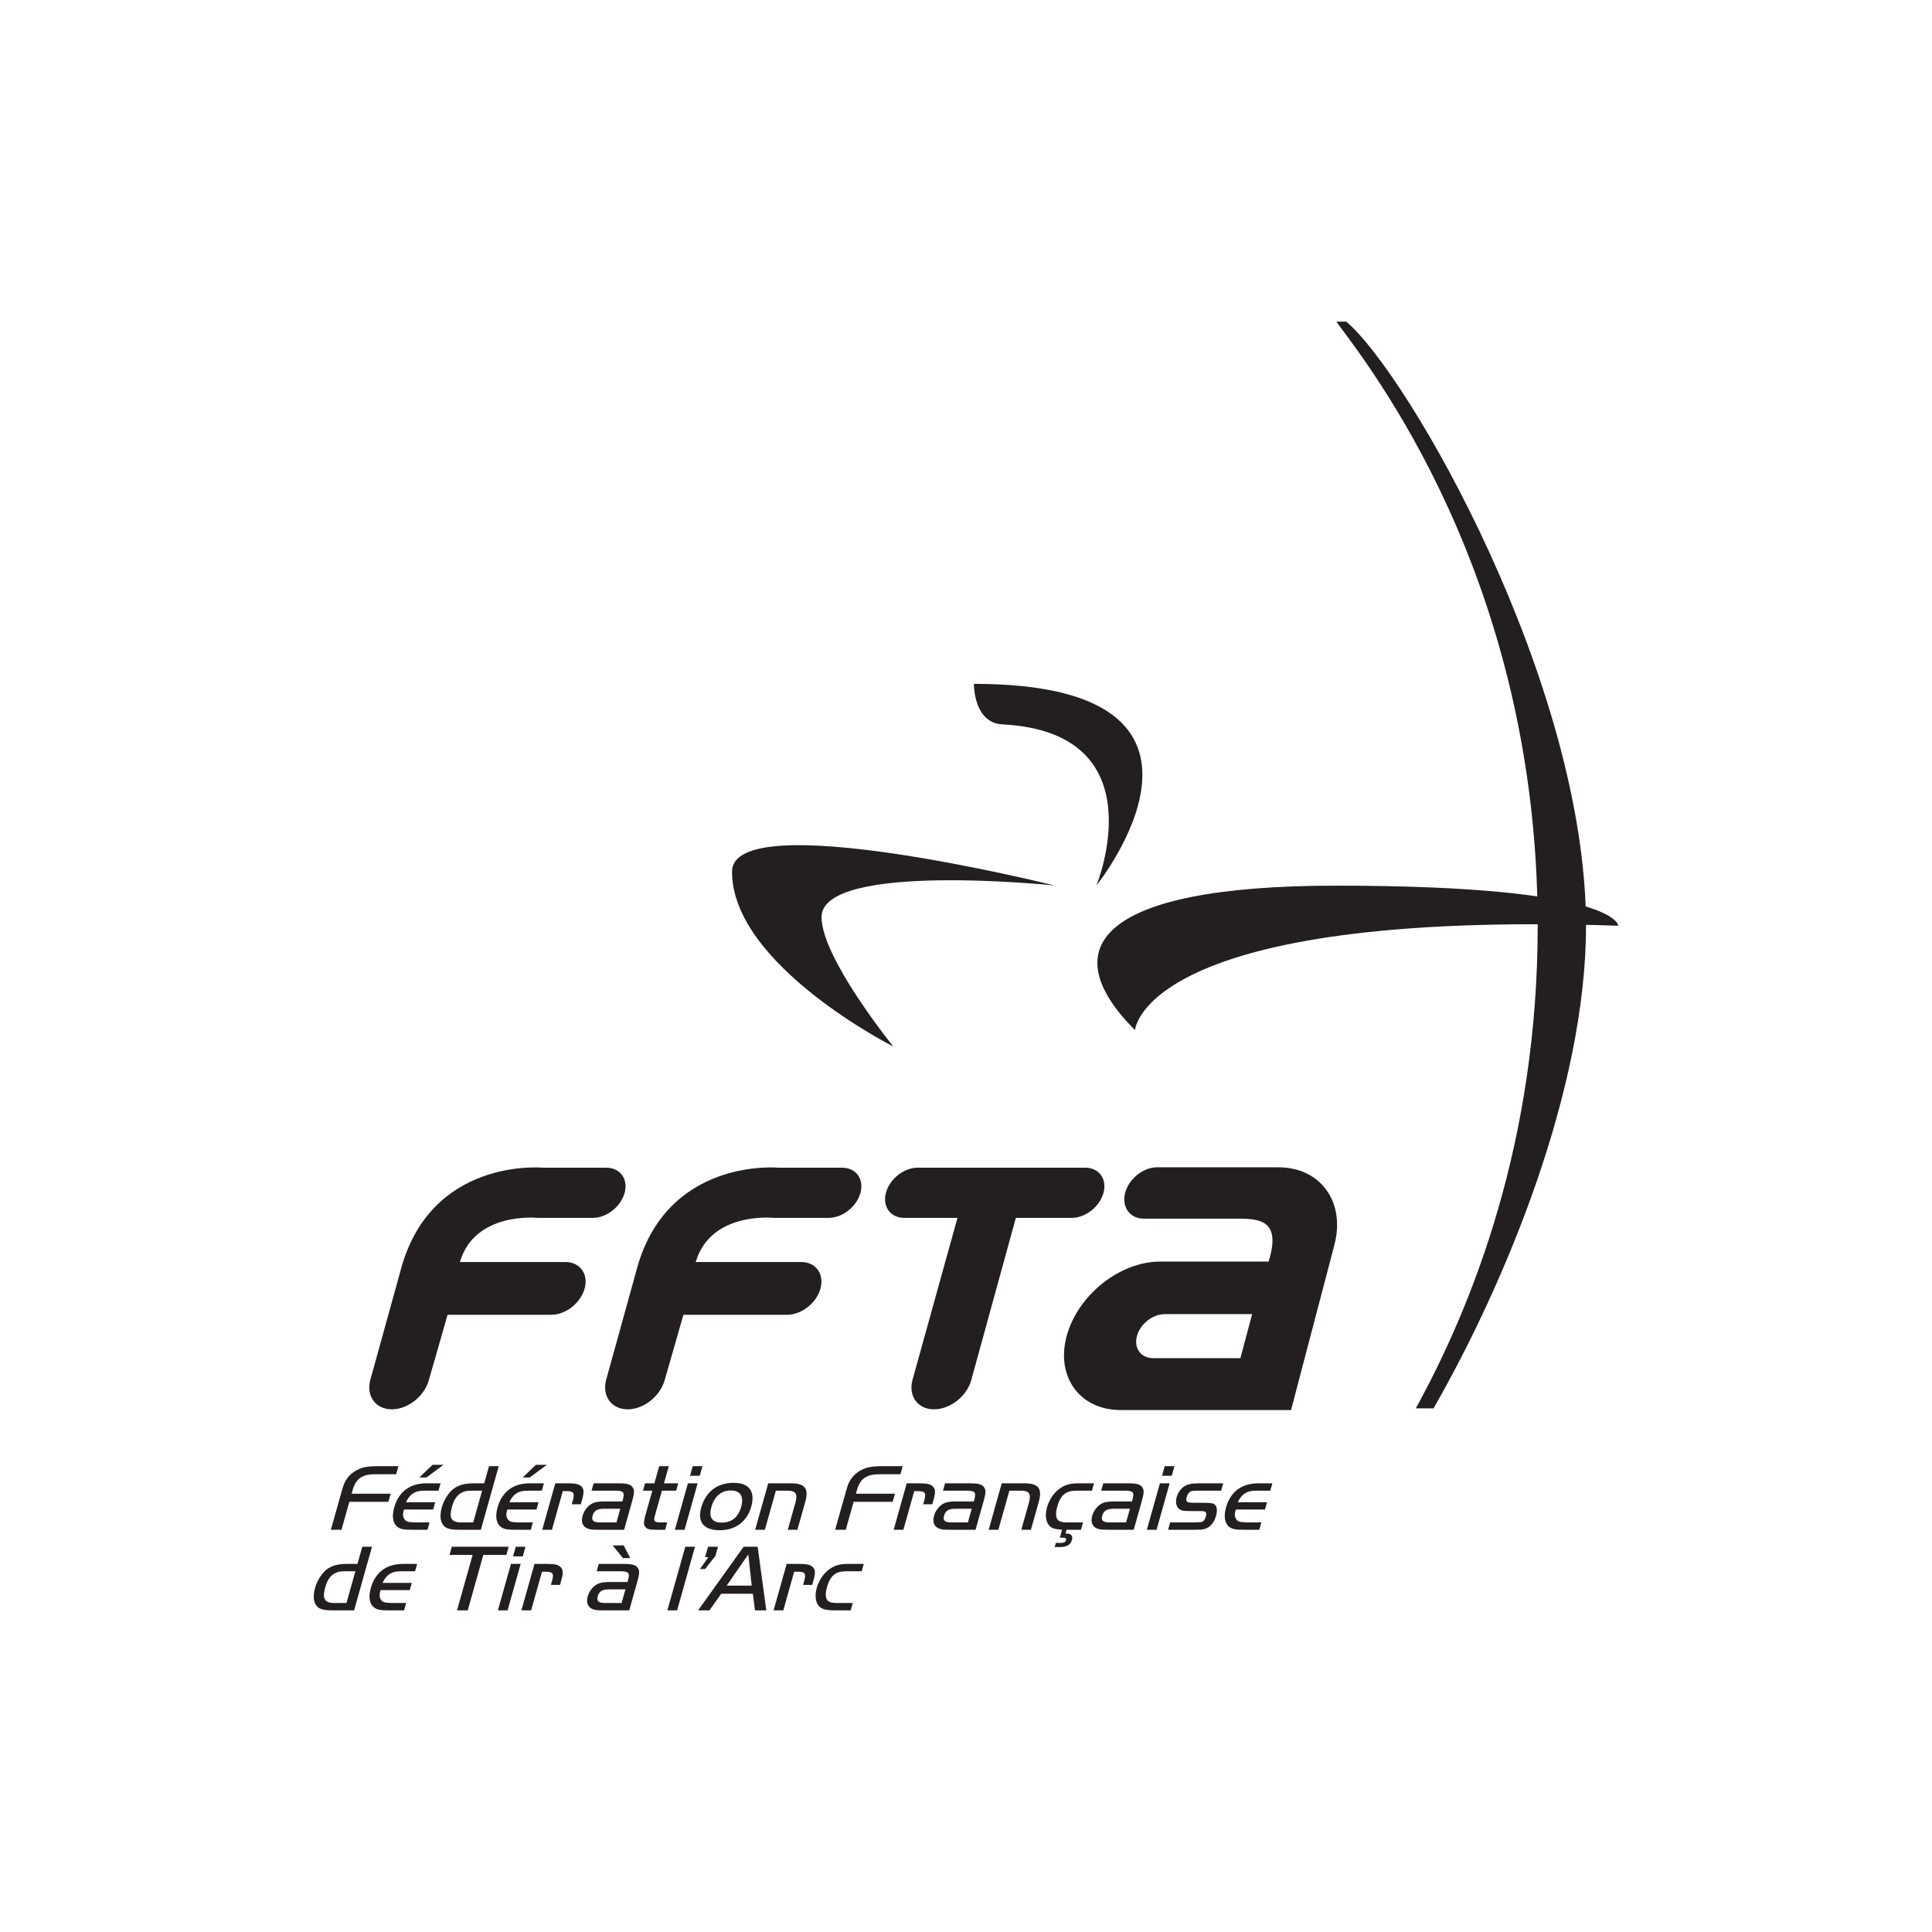
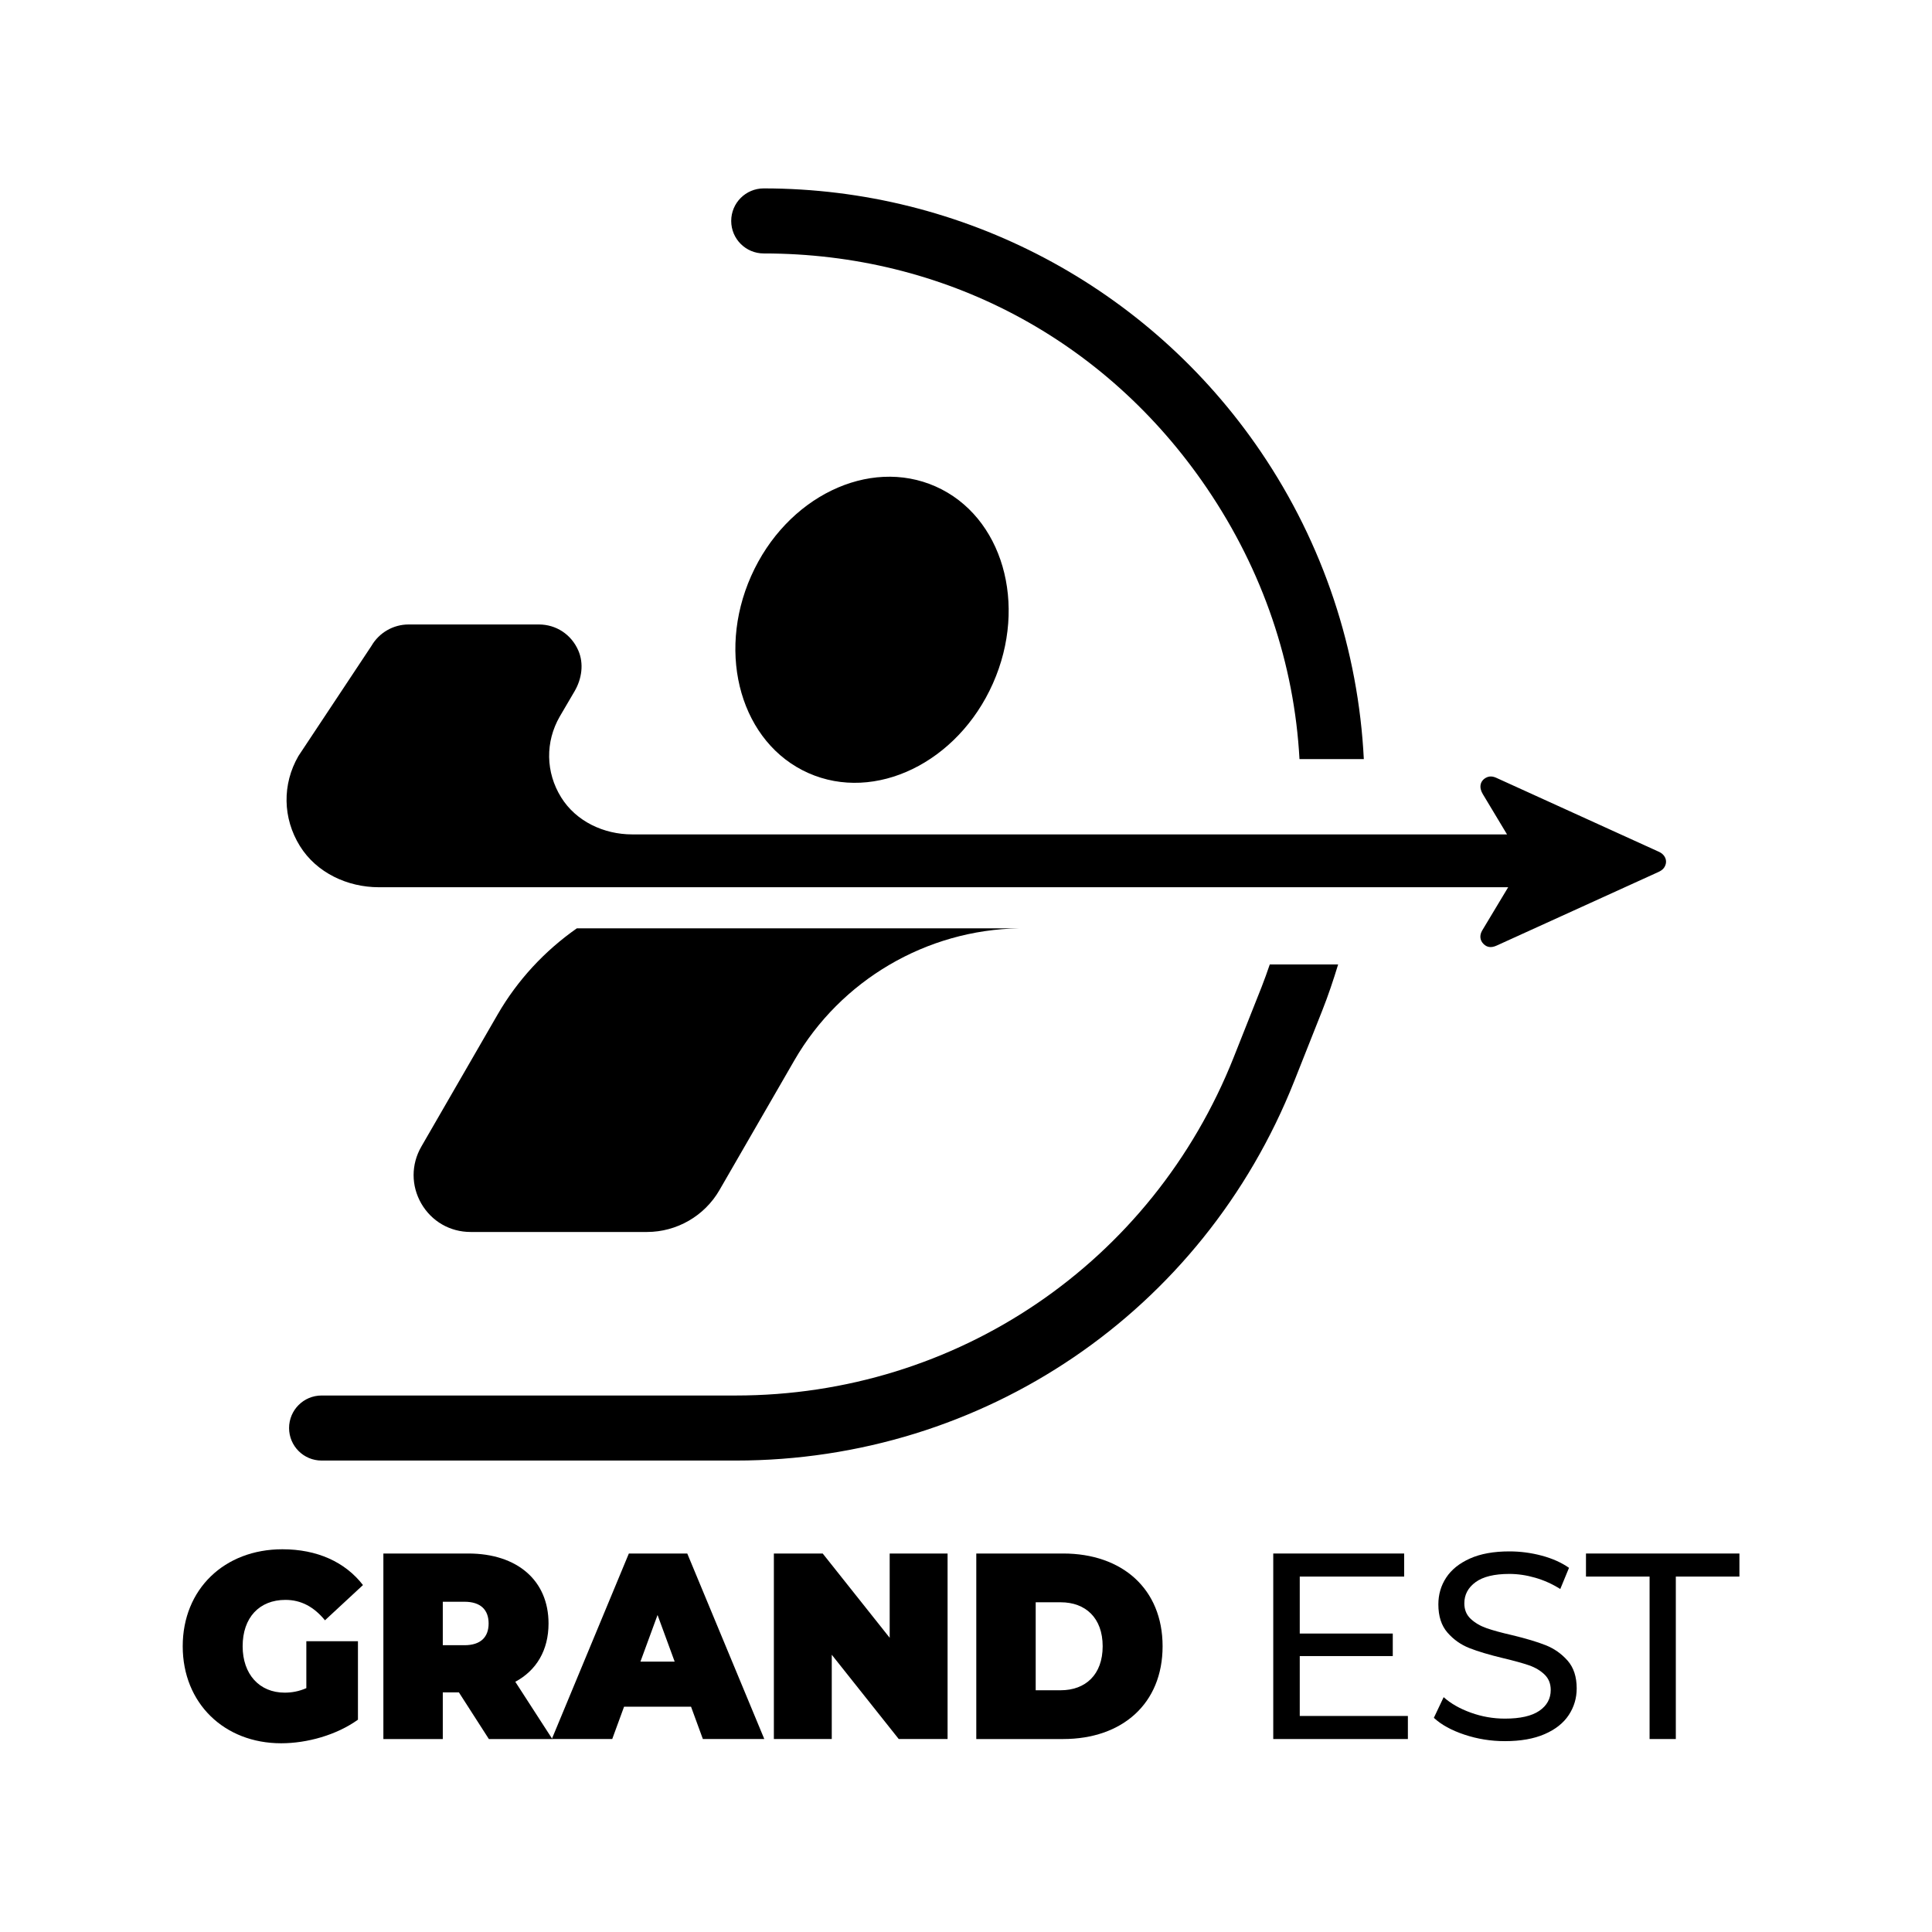
- <svg xmlns="http://www.w3.org/2000/svg" width="100%" height="100%" viewBox="0 0 512 512" version="1.1" xml:space="preserve" style="fill-rule:evenodd;clip-rule:evenodd;stroke-linejoin:round;stroke-miterlimit:2;">
-   <g transform="matrix(0.753004,0,0,0.753004,82.9445,-11.217)">
-     <path d="M232.597,255.572C232.597,255.572 232.415,269.306 242.598,269.828C297.793,272.663 275.727,326.524 275.727,326.524C275.727,326.524 332.757,255.572 232.597,255.572" style="fill:rgb(35,31,32);" />
-   </g>
-   <g transform="matrix(-0.532459,-0.53245,-0.53245,0.532459,473.987,225.509)">
-     <path d="M174.108,191.281C174.108,191.281 238.075,243.22 224.175,257.121C214.022,267.273 174.108,271.456 174.108,271.456C174.108,271.456 234.525,291.327 257.762,268.09C274.398,251.454 174.108,191.281 174.108,191.281" style="fill:rgb(35,31,32);" />
-   </g>
-   <g transform="matrix(0.753004,0,0,0.753004,82.9445,80.5847)">
-     <path d="M459.368,218.781C459.368,218.781 459.368,204.678 360.11,204.678C275.162,204.678 261.006,227.221 289.289,255.504C289.289,255.504 292.123,213.112 459.368,218.781" style="fill:rgb(35,31,32);" />
-   </g>
-   <g transform="matrix(0.753004,0,0,0.753004,82.9445,366.842)">
-     <path d="M26.538,41.374L12.795,41.374L10.03,51.21L6.294,51.21L10.089,37.713C10.288,37.009 10.457,36.405 10.644,35.868C11.249,34.088 12.238,32.579 13.616,31.438C14.958,30.296 16.781,29.456 18.487,29.153C19.715,28.921 21.224,28.818 23.126,28.818L30.068,28.818L29.266,31.672L22.007,31.672C19.682,31.672 18.443,31.94 17.117,32.646C15.613,33.484 14.607,34.928 13.956,37.245L13.598,38.521L27.34,38.521L26.538,41.374" style="fill:rgb(35,31,32);fill-rule:nonzero;" />
-   </g>
-   <g transform="matrix(0.753004,0,0,0.753004,82.9445,366.488)">
-     <path d="M42.299,44.563L32.01,44.563C31.547,46.208 31.59,47.18 32.235,48.02C32.51,48.425 32.893,48.691 33.313,48.826C33.864,48.994 35.105,49.096 36.091,49.096L41.024,49.096L40.297,51.68L34.413,51.68C31.946,51.68 30.814,51.446 29.85,50.74C28.136,49.563 27.691,47.013 28.578,43.858C30.146,38.285 34.078,35.332 39.962,35.332L44.896,35.332L44.168,37.916L39.729,37.916C37.332,37.916 36.12,38.219 34.923,39.092C34.029,39.763 33.352,40.67 32.727,42.012L43.016,42.012L42.299,44.563ZM39.903,33.283L37.437,33.283L42.076,28.818L45.952,28.818L39.903,33.283" style="fill:rgb(35,31,32);fill-rule:nonzero;" />
-   </g>
-   <g transform="matrix(0.753004,0,0,0.753004,82.9445,366.842)">
-     <path d="M56.387,48.626L52.159,48.626C48.67,48.626 47.792,47.113 48.944,43.02C49.585,40.735 50.583,39.192 52.027,38.319C53.017,37.68 54.105,37.446 55.867,37.446L59.531,37.446L56.387,48.626ZM60.258,34.862L56.347,34.862C52.752,34.862 50.198,35.801 48.417,37.749C47.05,39.225 45.901,41.307 45.325,43.355C44.306,46.98 45.063,49.8 47.32,50.672C48.334,51.076 49.458,51.21 51.467,51.21L59.079,51.21L65.376,28.818L61.958,28.818L60.258,34.862" style="fill:rgb(35,31,32);fill-rule:nonzero;" />
-   </g>
-   <g transform="matrix(0.753004,0,0,0.753004,82.9445,366.488)">
-     <path d="M78.663,44.563L68.374,44.563C67.912,46.208 67.955,47.18 68.6,48.02C68.874,48.425 69.257,48.691 69.676,48.826C70.229,48.994 71.469,49.096 72.456,49.096L77.389,49.096L76.662,51.68L70.777,51.68C68.311,51.68 67.179,51.446 66.214,50.74C64.501,49.563 64.055,47.013 64.943,43.858C66.51,38.285 70.442,35.332 76.326,35.332L81.26,35.332L80.533,37.916L76.093,37.916C73.697,37.916 72.484,38.219 71.287,39.092C70.393,39.763 69.716,40.67 69.091,42.012L79.38,42.012L78.663,44.563ZM76.268,33.283L73.801,33.283L78.439,28.818L82.316,28.818L76.268,33.283" style="fill:rgb(35,31,32);fill-rule:nonzero;" />
-   </g>
-   <g transform="matrix(0.753004,0,0,0.753004,82.9445,371.393)">
-     <path d="M89.681,28.818C92.57,28.818 93.754,29.12 94.607,30.093C95.394,30.932 95.415,32.107 94.708,34.625L94.264,36.203L91.057,36.203L91.501,34.625C92.171,32.24 91.69,31.57 89.294,31.57L87.92,31.57L84.097,45.166L80.679,45.166L85.276,28.818L89.681,28.818" style="fill:rgb(35,31,32);fill-rule:nonzero;" />
-   </g>
-   <g transform="matrix(0.753004,0,0,0.753004,82.9445,371.393)">
-     <path d="M108.151,37.781L106.802,42.582L101.128,42.582C98.697,42.582 97.924,41.943 98.407,40.231C98.916,38.419 100.012,37.781 102.478,37.781L108.151,37.781ZM108.878,35.194L102.782,35.194C99.858,35.194 98.415,35.564 97.107,36.707C96.077,37.613 95.27,38.856 94.882,40.231C94.241,42.513 94.967,44.191 96.805,44.796C97.874,45.131 98.111,45.166 100.824,45.166L109.492,45.166L112.4,34.826C113.099,32.343 113.154,31.267 112.573,30.33C111.897,29.219 110.637,28.818 107.536,28.818L98.762,28.818L98.035,31.402L106.104,31.402C109.381,31.402 109.804,31.906 108.992,34.793L108.878,35.194" style="fill:rgb(35,31,32);fill-rule:nonzero;" />
-   </g>
-   <g transform="matrix(0.753004,0,0,0.753004,82.9445,366.842)">
-     <path d="M121.85,28.818L125.233,28.818L123.533,34.862L128.538,34.862L127.811,37.446L122.806,37.446L120.39,46.042C120.013,47.383 119.986,47.852 120.314,48.189C120.607,48.524 121.178,48.626 122.659,48.626L124.666,48.626L123.939,51.21L120.663,51.21C118.408,51.21 117.619,51.009 116.99,50.235C116.67,49.868 116.502,49.466 116.484,49.028C116.468,48.459 116.667,47.249 116.932,46.309L119.424,37.446L116.147,37.446L116.873,34.862L120.151,34.862L121.85,28.818" style="fill:rgb(35,31,32);fill-rule:nonzero;" />
-   </g>
-   <g transform="matrix(0.753004,0,0,0.753004,82.9445,366.842)">
-     <path d="M135.373,34.862L130.775,51.21L127.357,51.21L131.955,34.862L135.373,34.862ZM133.655,28.818L137.072,28.818L136.119,32.21L132.701,32.21L133.655,28.818" style="fill:rgb(35,31,32);fill-rule:nonzero;" />
-   </g>
-   <g transform="matrix(0.753004,0,0,0.753004,82.9445,371.392)">
-     <path d="M140.219,37.144C141.277,33.383 143.686,31.339 147.068,31.339C150.416,31.339 151.723,33.453 150.685,37.144C149.656,40.802 147.339,42.65 143.816,42.65C140.433,42.65 139.2,40.771 140.219,37.144ZM136.639,37.346C135.195,42.482 137.529,45.335 143.167,45.335C148.664,45.335 152.764,42.281 154.227,37.076C155.747,31.671 153.532,28.651 148.035,28.651C142.29,28.651 138.206,31.773 136.639,37.346" style="fill:rgb(35,31,32);fill-rule:nonzero;" />
-   </g>
-   <g transform="matrix(0.753004,0,0,0.753004,82.9445,371.393)">
-     <path d="M168.143,28.818C173.182,28.818 174.574,30.631 173.225,35.432L170.487,45.166L167.103,45.166L169.747,35.765C170.664,32.51 169.952,31.402 166.887,31.402L162.905,31.402L159.035,45.166L155.617,45.166L160.214,28.818L168.143,28.818" style="fill:rgb(35,31,32);fill-rule:nonzero;" />
-   </g>
-   <g transform="matrix(0.753004,0,0,0.753004,82.9445,366.842)">
-     <path d="M204.014,41.374L190.271,41.374L187.506,51.21L183.77,51.21L187.565,37.713C187.764,37.009 187.934,36.405 188.12,35.868C188.726,34.088 189.715,32.579 191.093,31.438C192.436,30.296 194.258,29.456 195.964,29.153C197.192,28.921 198.7,28.818 200.603,28.818L207.546,28.818L206.743,31.672L199.484,31.672C197.158,31.672 195.92,31.94 194.594,32.646C193.09,33.484 192.084,34.928 191.433,37.245L191.074,38.521L204.817,38.521L204.014,41.374" style="fill:rgb(35,31,32);fill-rule:nonzero;" />
-   </g>
-   <g transform="matrix(0.753004,0,0,0.753004,82.9445,371.393)">
-     <path d="M213.368,28.818C216.258,28.818 217.44,29.12 218.296,30.093C219.081,30.932 219.102,32.107 218.394,34.625L217.95,36.203L214.743,36.203L215.187,34.625C215.858,32.24 215.377,31.57 212.981,31.57L211.608,31.57L207.784,45.166L204.366,45.166L208.964,28.818L213.368,28.818" style="fill:rgb(35,31,32);fill-rule:nonzero;" />
-   </g>
-   <g transform="matrix(0.753004,0,0,0.753004,82.9445,371.393)">
-     <path d="M231.839,37.781L230.49,42.582L224.815,42.582C222.384,42.582 221.612,41.943 222.095,40.231C222.604,38.419 223.698,37.781 226.167,37.781L231.839,37.781ZM232.567,35.194L226.471,35.194C223.545,35.194 222.102,35.564 220.794,36.707C219.765,37.613 218.956,38.856 218.569,40.231C217.927,42.513 218.654,44.191 220.491,44.796C221.56,45.131 221.798,45.166 224.511,45.166L233.182,45.166L236.09,34.826C236.788,32.343 236.844,31.267 236.262,30.33C235.586,29.219 234.325,28.818 231.222,28.818L222.448,28.818L221.722,31.402L229.794,31.402C233.069,31.402 233.491,31.906 232.678,34.793L232.567,35.194" style="fill:rgb(35,31,32);fill-rule:nonzero;" />
-   </g>
-   <g transform="matrix(0.753004,0,0,0.753004,82.9445,371.393)">
-     <path d="M250.322,28.818C255.359,28.818 256.756,30.631 255.403,35.432L252.667,45.166L249.283,45.166L251.928,35.765C252.842,32.51 252.133,31.402 249.067,31.402L245.086,31.402L241.215,45.166L237.797,45.166L242.396,28.818L250.322,28.818" style="fill:rgb(35,31,32);fill-rule:nonzero;" />
-   </g>
-   <g transform="matrix(0.753004,0,0,0.753004,82.9445,375.969)">
-     <path d="M264.833,40.433L265.221,40.433C266.876,40.433 267.506,41.206 267.082,42.717C266.608,44.394 265.264,45.166 262.831,45.166L261.035,45.166L261.441,43.723L263.134,43.723C264.225,43.723 264.84,43.42 265.027,42.75C265.207,42.11 264.852,41.877 263.65,41.877L262.842,41.877L263.625,39.09L263.52,39.09C263.38,39.09 263.21,39.055 262.974,39.023C262.039,38.956 261.306,38.822 260.755,38.654C258.309,37.948 257.308,34.86 258.328,31.235C259.054,28.651 260.49,26.434 262.36,24.923C264.353,23.345 266.248,22.742 269.42,22.742L274.883,22.742L274.155,25.326L268.691,25.326C264.958,25.326 263.07,26.902 261.936,30.933C261.476,32.577 261.401,33.718 261.655,34.693C262.052,36.035 263.05,36.506 265.551,36.506L271.011,36.506L270.285,39.09L265.211,39.09L264.833,40.433" style="fill:rgb(35,31,32);fill-rule:nonzero;" />
-   </g>
-   <g transform="matrix(0.753004,0,0,0.753004,82.9445,371.393)">
-     <path d="M287.513,37.781L286.161,42.582L280.49,42.582C278.06,42.582 277.287,41.943 277.769,40.231C278.277,38.419 279.374,37.781 281.839,37.781L287.513,37.781ZM288.24,35.194L282.146,35.194C279.218,35.194 277.777,35.564 276.47,36.707C275.438,37.613 274.632,38.856 274.244,40.231C273.602,42.513 274.329,44.191 276.165,44.796C277.235,45.131 277.473,45.166 280.186,45.166L288.853,45.166L291.762,34.826C292.46,32.343 292.516,31.267 291.935,30.33C291.261,29.219 289.998,28.818 286.899,28.818L278.125,28.818L277.397,31.402L285.468,31.402C288.743,31.402 289.166,31.906 288.353,34.793L288.24,35.194" style="fill:rgb(35,31,32);fill-rule:nonzero;" />
-   </g>
-   <g transform="matrix(0.753004,0,0,0.753004,82.9445,366.842)">
-     <path d="M301.486,34.862L296.889,51.21L293.471,51.21L298.068,34.862L301.486,34.862ZM299.765,28.818L303.185,28.818L302.233,32.21L298.815,32.21L299.765,28.818" style="fill:rgb(35,31,32);fill-rule:nonzero;" />
-   </g>
-   <g transform="matrix(0.753004,0,0,0.753004,82.9445,371.393)">
-     <path d="M319.609,31.402L311.859,31.402C309.99,31.402 309.593,31.436 309.089,31.603C308.397,31.804 307.782,32.611 307.48,33.683C307.282,34.388 307.315,34.894 307.55,35.194C307.867,35.564 308.51,35.666 310.341,35.666L312.668,35.666L314.527,35.699C316.456,35.734 317.112,35.9 317.654,36.607C318.196,37.311 318.265,38.687 317.823,40.265C317.371,41.877 316.588,43.153 315.496,44.024C314.949,44.462 314.291,44.796 313.587,44.932C312.685,45.131 312.25,45.166 309.996,45.166L300.94,45.166L301.666,42.582L309.914,42.582C311.108,42.582 311.895,42.549 312.406,42.48C313.358,42.345 313.874,41.775 314.231,40.499C314.451,39.728 314.399,39.157 314.087,38.888C313.766,38.653 313.397,38.586 311.247,38.586L309.837,38.586C306.984,38.586 306.358,38.553 305.529,38.25C304.014,37.748 303.353,35.834 303.967,33.652C304.373,32.208 305.271,30.899 306.385,30.06C307.581,29.187 309.098,28.818 311.704,28.818L320.337,28.818L319.609,31.402" style="fill:rgb(35,31,32);fill-rule:nonzero;" />
-   </g>
-   <g transform="matrix(0.753004,0,0,0.753004,82.9445,371.393)">
-     <path d="M335.04,38.049L324.752,38.049C324.291,39.694 324.333,40.666 324.978,41.506C325.252,41.911 325.637,42.177 326.056,42.312C326.607,42.48 327.85,42.582 328.833,42.582L333.769,42.582L333.041,45.166L327.156,45.166C324.69,45.166 323.559,44.932 322.593,44.226C320.88,43.049 320.435,40.499 321.323,37.344C322.887,31.771 326.819,28.818 332.708,28.818L337.639,28.818L336.911,31.402L332.472,31.402C330.077,31.402 328.862,31.705 327.667,32.578C326.772,33.249 326.095,34.156 325.471,35.498L335.761,35.498L335.04,38.049" style="fill:rgb(35,31,32);fill-rule:nonzero;" />
-   </g>
-   <g transform="matrix(0.753004,0,0,0.753004,82.9445,398.614)">
-     <path d="M141.631,18.245L137.978,22.844L136.18,22.844L139.158,18.648L137.995,18.648L139.024,14.99L142.547,14.99L141.631,18.245" style="fill:rgb(35,31,32);fill-rule:nonzero;" />
-   </g>
-   <g transform="matrix(0.753004,0,0,0.753004,82.9445,409.559)">
-     <path d="M11.781,20.259L7.552,20.259C4.063,20.259 3.185,18.748 4.336,14.652C4.978,12.37 5.976,10.827 7.42,9.954C8.41,9.316 9.497,9.083 11.259,9.083L14.924,9.083L11.781,20.259ZM15.65,6.498L11.74,6.498C8.145,6.498 5.591,7.437 3.81,9.384C2.443,10.86 1.294,12.941 0.718,14.989C-0.302,18.613 0.456,21.433 2.713,22.306C3.727,22.708 4.852,22.844 6.86,22.844L14.471,22.844L20.769,0.456L17.351,0.456L15.65,6.498" style="fill:rgb(35,31,32);fill-rule:nonzero;" />
-   </g>
-   <g transform="matrix(0.753004,0,0,0.753004,82.9445,414.108)">
-     <path d="M34.056,9.685L23.767,9.685C23.304,11.331 23.347,12.302 23.992,13.143C24.267,13.545 24.649,13.815 25.069,13.948C25.622,14.117 26.861,14.217 27.849,14.217L32.781,14.217L32.054,16.802L26.169,16.802C23.704,16.802 22.571,16.567 21.607,15.861C19.893,14.688 19.448,12.135 20.335,8.981C21.902,3.41 25.835,0.456 31.719,0.456L36.652,0.456L35.925,3.041L31.485,3.041C29.089,3.041 27.877,3.342 26.68,4.215C25.786,4.885 25.108,5.791 24.484,7.135L34.773,7.135L34.056,9.685" style="fill:rgb(35,31,32);fill-rule:nonzero;" />
-   </g>
-   <g transform="matrix(0.753004,0,0,0.753004,82.9445,409.559)">
-     <path d="M48.049,3.31L48.852,0.456L68.867,0.456L68.064,3.31L59.959,3.31L54.465,22.844L50.695,22.844L56.189,3.31L48.049,3.31" style="fill:rgb(35,31,32);fill-rule:nonzero;" />
-   </g>
-   <g transform="matrix(0.753004,0,0,0.753004,82.9445,409.559)">
-     <path d="M73.088,6.498L68.491,22.844L65.073,22.844L69.67,6.498L73.088,6.498ZM71.37,0.456L74.788,0.456L73.834,3.847L70.416,3.847L71.37,0.456" style="fill:rgb(35,31,32);fill-rule:nonzero;" />
-   </g>
-   <g transform="matrix(0.753004,0,0,0.753004,82.9445,414.108)">
-     <path d="M82.355,0.456C85.245,0.456 86.428,0.756 87.282,1.731C88.069,2.57 88.089,3.743 87.381,6.261L86.938,7.839L83.732,7.839L84.175,6.261C84.846,3.879 84.365,3.207 81.968,3.207L80.595,3.207L76.771,16.802L73.353,16.802L77.951,0.456L82.355,0.456" style="fill:rgb(35,31,32);fill-rule:nonzero;" />
-   </g>
-   <g transform="matrix(0.753004,0,0,0.753004,82.9445,409.204)">
-     <path d="M109.962,15.929L108.612,20.73L102.939,20.73C100.508,20.73 99.735,20.091 100.217,18.38C100.727,16.568 101.822,15.929 104.29,15.929L109.962,15.929ZM110.689,13.345L104.593,13.345C101.669,13.345 100.226,13.714 98.918,14.856C97.888,15.763 97.081,17.005 96.694,18.38C96.051,20.662 96.777,22.34 98.616,22.945C99.685,23.282 99.922,23.315 102.635,23.315L111.303,23.315L114.211,12.977C114.91,10.494 114.965,9.418 114.384,8.48C113.709,7.371 112.448,6.969 109.347,6.969L100.572,6.969L99.846,9.554L107.915,9.554C111.192,9.554 111.615,10.057 110.803,12.944L110.689,13.345ZM109.346,0.456L105.47,0.456L109.077,4.921L111.649,4.921L109.346,0.456" style="fill:rgb(35,31,32);fill-rule:nonzero;" />
-   </g>
-   <g transform="matrix(0.203884,-0.724877,-0.724877,-0.203884,162.548,514.64)">
-     <path d="M117.495,13.295L140.752,13.295L141.677,10.005L118.42,10.005L117.495,13.295" style="fill:rgb(35,31,32);fill-rule:nonzero;" />
-   </g>
-   <g transform="matrix(0.753004,0,0,0.753004,82.9445,409.559)">
-     <path d="M153.204,3.142L154.406,14.15L145.596,14.15L153.204,3.142ZM135.54,22.844L139.522,22.844L143.667,17.003L154.802,17.003L155.555,22.844L159.537,22.844L156.496,0.456L151.563,0.456L135.54,22.844" style="fill:rgb(35,31,32);fill-rule:nonzero;" />
-   </g>
-   <g transform="matrix(0.753004,0,0,0.753004,82.9445,414.108)">
-     <path d="M171.111,0.456C174.001,0.456 175.185,0.756 176.038,1.731C176.825,2.57 176.847,3.743 176.138,6.261L175.694,7.839L172.488,7.839L172.931,6.261C173.602,3.879 173.121,3.207 170.725,3.207L169.35,3.207L165.527,16.802L162.11,16.802L166.706,0.456L171.111,0.456" style="fill:rgb(35,31,32);fill-rule:nonzero;" />
-   </g>
-   <g transform="matrix(0.753004,0,0,0.753004,82.9445,414.108)">
-     <path d="M193.112,3.041L187.651,3.041C183.915,3.041 182.026,4.617 180.895,8.647C180.431,10.289 180.356,11.431 180.612,12.405C181.01,13.747 182.004,14.217 184.507,14.217L189.968,14.217L189.241,16.802L183.78,16.802C180.221,16.802 178.732,16.331 177.754,14.923C176.811,13.512 176.624,11.295 177.284,8.947C178.013,6.363 179.445,4.148 181.315,2.636C183.31,1.06 185.207,0.456 188.378,0.456L193.838,0.456L193.112,3.041" style="fill:rgb(35,31,32);fill-rule:nonzero;" />
-   </g>
-   <g transform="matrix(0.753004,0,0,0.753004,82.9445,252.929)">
-     <path d="M40.809,149.696C39.277,155.412 33.467,160.1 27.749,160.1C22.033,160.1 18.65,155.412 20.182,149.696C20.182,149.696 30.638,111.943 30.647,111.909C40.961,71.206 80.868,75.067 80.868,75.067L103.221,75.067C108.098,75.067 110.992,79.011 109.685,83.887C108.378,88.762 103.366,92.722 98.49,92.722L79.091,92.722C79.091,92.722 56.954,90.374 51.702,108.257L88.816,108.257C93.945,108.257 96.989,112.409 95.615,117.538C94.24,122.67 88.968,126.833 83.838,126.833L47.359,126.833C46.904,128.537 40.809,149.696 40.809,149.696" style="fill:rgb(35,31,32);" />
-   </g>
-   <g transform="matrix(0.753004,0,0,0.753004,82.9445,252.929)">
-     <path d="M123.807,149.696C122.275,155.412 116.465,160.1 110.748,160.1C105.032,160.1 101.649,155.412 103.18,149.696C103.18,149.696 113.637,111.943 113.646,111.909C123.959,71.206 163.866,75.067 163.866,75.067L186.22,75.067C191.096,75.067 193.99,79.011 192.684,83.887C191.377,88.762 186.364,92.722 181.488,92.722L162.089,92.722C162.089,92.722 139.953,90.374 134.7,108.257L171.814,108.257C176.943,108.257 179.988,112.409 178.613,117.538C177.238,122.67 171.966,126.833 166.837,126.833L130.358,126.833C129.902,128.537 123.807,149.696 123.807,149.696" style="fill:rgb(35,31,32);" />
-   </g>
-   <g transform="matrix(0.753004,0,0,0.753004,82.9445,255.83)">
-     <path d="M231.689,145.897C230.159,151.614 224.284,156.248 218.567,156.248C212.85,156.248 209.457,151.614 210.988,145.897L226.819,88.869L208.105,88.869C203.228,88.869 200.335,84.91 201.642,80.035C202.948,75.159 207.96,71.206 212.836,71.206L271.754,71.206C276.629,71.206 279.523,75.159 278.217,80.035C276.91,84.91 271.898,88.869 267.022,88.869L247.368,88.869L231.689,145.897" style="fill:rgb(35,31,32);" />
-   </g>
-   <g transform="matrix(0.753004,0,0,0.753004,82.9445,255.917)">
-     <path d="M339.735,70.955L297.029,70.955C292.152,70.955 287.141,75.043 285.834,79.919C284.527,84.794 287.42,89.023 292.297,89.023L325.529,89.023C333.672,89.023 340.721,89.898 336.322,104.133L298.165,104.133C283.82,104.133 269.077,116.049 265.234,130.394C261.39,144.739 269.902,156.383 284.247,156.383L344.223,156.383L359.463,98.303C363.449,83.178 354.619,70.955 339.735,70.955ZM326.39,138.124L295.672,138.124C291.379,138.124 288.832,134.627 289.981,130.335C291.132,126.044 295.544,122.627 299.835,122.627L330.529,122.627L326.39,138.124" style="fill:rgb(35,31,32);fill-rule:nonzero;" />
-   </g>
-   <g transform="matrix(0.753004,0,0,0.753004,82.9445,31.3578)">
-     <path d="M388.128,454L394.371,454C419.595,409.991 448.029,341.764 448.029,284.206C448.029,198.889 385.562,90.119 363.67,71.556L360.154,71.556C371.048,86.494 431.022,161.384 431.022,284.206C431.022,360.008 408.179,417.54 388.128,454" style="fill:rgb(35,31,32);" />
+ <svg xmlns="http://www.w3.org/2000/svg" clip-rule="evenodd" fill-rule="evenodd" stroke-linejoin="round" stroke-miterlimit="1.414" viewBox="0 0 311 311">
+   <path d="m0 .11h310v310h-310z" fill="none" />
+   <g fill-rule="nonzero">
+     <path d="m49.312 264.194h8.308v12.629c-3.445 2.475-8.186 3.797-12.361 3.797-9.159 0-15.846-6.443-15.846-15.615s6.687-15.615 16.048-15.615c5.594 0 10.092 2.048 12.969 5.76l-6.119 5.674c-1.783-2.176-3.85-3.285-6.363-3.285-4.215 0-6.889 2.858-6.889 7.466 0 4.48 2.674 7.466 6.768 7.466 1.175 0 2.31-.214 3.485-.725z" />
+     <path d="m74.764 257.838h-3.486v6.997h3.486c2.634 0 3.891-1.323 3.891-3.499s-1.257-3.498-3.891-3.498m-.893 14.591h-2.593v7.509h-9.565v-29.865h13.658c7.903 0 12.928 4.352 12.928 11.263 0 4.31-1.945 7.552-5.349 9.386l5.958 9.216h-10.213z" />
+     <path d="m108.604 267.479-2.756-7.509-2.756 7.509zm2.635 7.253h-10.781l-1.905 5.205h-9.726l12.402-29.864h9.402l12.401 29.864h-9.889z" />
+     <path d="m152.535 250.073v29.864h-7.861l-10.782-13.567v13.567h-9.32v-29.864h7.861l10.782 13.566v-13.566z" />
+     <path d="m170.732 272.087c4.012 0 6.768-2.517 6.768-7.082 0-4.564-2.756-7.082-6.768-7.082h-4.012v14.164zm-13.576-22.014h13.981c9.484 0 16.009 5.674 16.009 14.932 0 9.259-6.525 14.933-16.009 14.933h-13.981z" />
+     <path d="m226.631 276.225v3.712h-21.672v-29.863h21.074v3.712h-16.808v9.171h14.974v3.627h-14.974v9.641z" />
+     <path d="m235.739 279.233c-2.091-.696-3.733-1.6-4.928-2.709l1.578-3.327c1.138 1.023 2.596 1.855 4.373 2.495 1.778.641 3.606.96 5.483.96 2.473 0 4.322-.419 5.546-1.258 1.222-.839 1.834-1.955 1.834-3.349 0-1.024-.334-1.856-1.002-2.496-.669-.64-1.493-1.13-2.475-1.471-.981-.342-2.368-.726-4.159-1.153-2.247-.54-4.061-1.08-5.439-1.621-1.38-.54-2.56-1.372-3.541-2.496-.982-1.123-1.472-2.637-1.472-4.543 0-1.593.419-3.029 1.258-4.308.839-1.281 2.112-2.304 3.818-3.073 1.707-.767 3.825-1.151 6.356-1.151 1.764 0 3.499.228 5.206.683 1.706.455 3.17 1.109 4.393 1.962l-1.407 3.413c-1.252-.796-2.589-1.401-4.011-1.813s-2.815-.619-4.181-.619c-2.417 0-4.23.441-5.439 1.322-1.209.883-1.812 2.021-1.812 3.413 0 1.025.34 1.857 1.023 2.496.683.64 1.528 1.138 2.539 1.494 1.009.355 2.381.732 4.116 1.129 2.246.541 4.053 1.082 5.418 1.622 1.365.541 2.538 1.365 3.52 2.474.981 1.11 1.471 2.603 1.471 4.48 0 1.564-.426 2.994-1.279 4.288s-2.147 2.318-3.883 3.071c-1.734.754-3.868 1.13-6.398 1.13-2.247 0-4.416-.348-6.506-1.045" />
+     <path d="m265.538 253.786h-10.238v-3.712h24.7v3.712h-10.238v26.151h-4.224z" />
+     <path d="m122.941 40.799c29.029 0 55.033 13.775 71.34 37.789 9.064 13.347 14.068 28.312 14.901 43.605h10.356c-.874-17.446-6.472-34.588-16.591-49.489-18.022-26.535-47.929-42.376-80.006-42.376-2.893 0-5.236 2.342-5.236 5.236 0 2.893 2.343 5.235 5.236 5.235" />
+     <path d="m204.4 155.252c-.417 1.198-.829 2.397-1.301 3.586l-4.507 11.362c-13.12 33.069-44.586 54.439-80.161 54.439h-66.661c-2.894 0-5.236 2.343-5.236 5.236 0 2.892 2.342 5.235 5.236 5.235h66.661c39.897 0 75.185-23.962 89.898-61.048l4.506-11.362c.975-2.456 1.805-4.946 2.569-7.448z" />
+     <path d="m159.831 110.025c-5.661 12.737-18.962 19.19-29.708 14.414-10.748-4.777-14.871-18.975-9.21-31.712 5.662-12.736 18.962-19.19 29.71-14.413 10.747 4.776 14.87 18.974 9.208 31.711" />
+     <path d="m267.034 137.112c-6.182-2.816-12.365-5.626-18.548-8.438-2.534-1.152-5.069-2.298-7.6-3.456-.561-.257-1.114-.328-1.671-.031-.964.511-1.174 1.556-.543 2.608 1.305 2.174 2.612 4.346 3.919 6.521h-16.605-124.233c-4.551 0-9.019-2.092-11.421-5.96-2.506-4.033-2.579-8.936-.222-13.021l2.382-4.065c1.164-1.989 1.522-4.449.599-6.56-1.137-2.601-3.583-4.187-6.35-4.187h-20.97c-2.458 0-4.751 1.323-5.98 3.453l-11.754 17.723c-2.626 4.545-2.544 10.001.241 14.491 2.675 4.302 7.646 6.631 12.711 6.631h181.787c-.324.54-.65 1.078-.974 1.619-1.065 1.774-2.134 3.548-3.198 5.324-.472.789-.391 1.595.204 2.189.563.563 1.251.652 2.111.26 3.485-1.582 6.966-3.168 10.45-4.752 5.203-2.364 10.408-4.723 15.605-7.099.32-.146.659-.362.861-.638.692-.951.329-2.098-.801-2.612" />
+     <path d="m92.855 149.438c-5.136 3.596-9.53 8.289-12.756 13.876l-12.281 21.268c-1.652 2.867-1.652 6.289 0 9.157 1.657 2.865 4.623 4.576 7.931 4.576h28.394c4.796 0 9.265-2.579 11.663-6.73l12.061-20.891c7.465-12.931 21.285-21.019 36.184-21.256z" />
  </g>
</svg>
